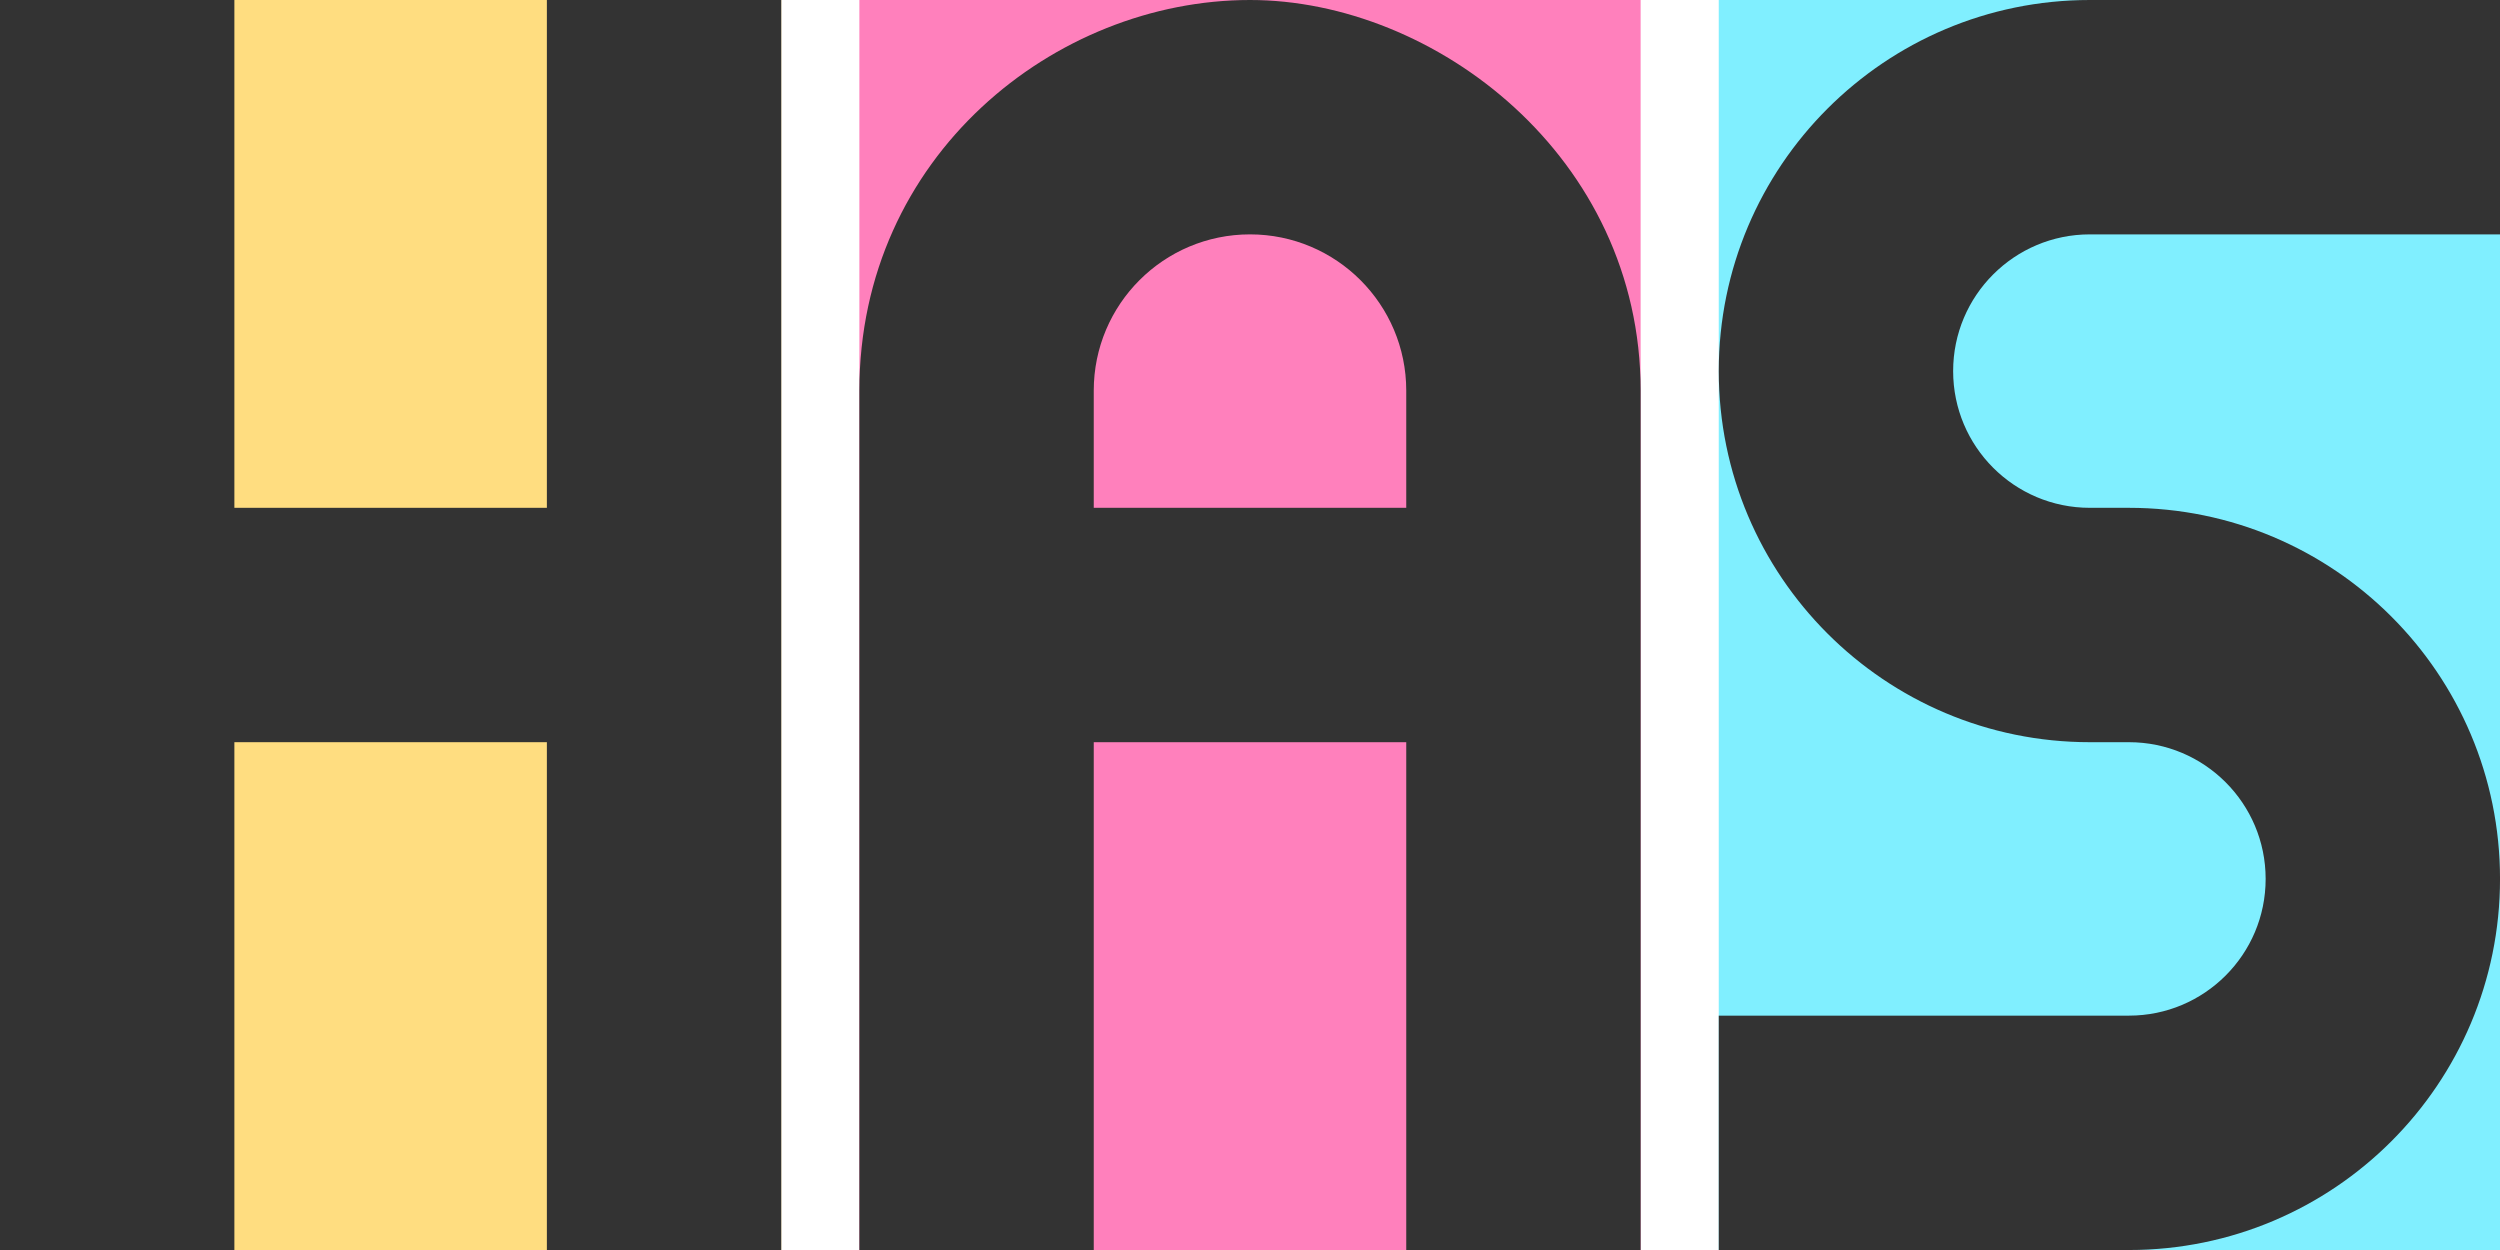
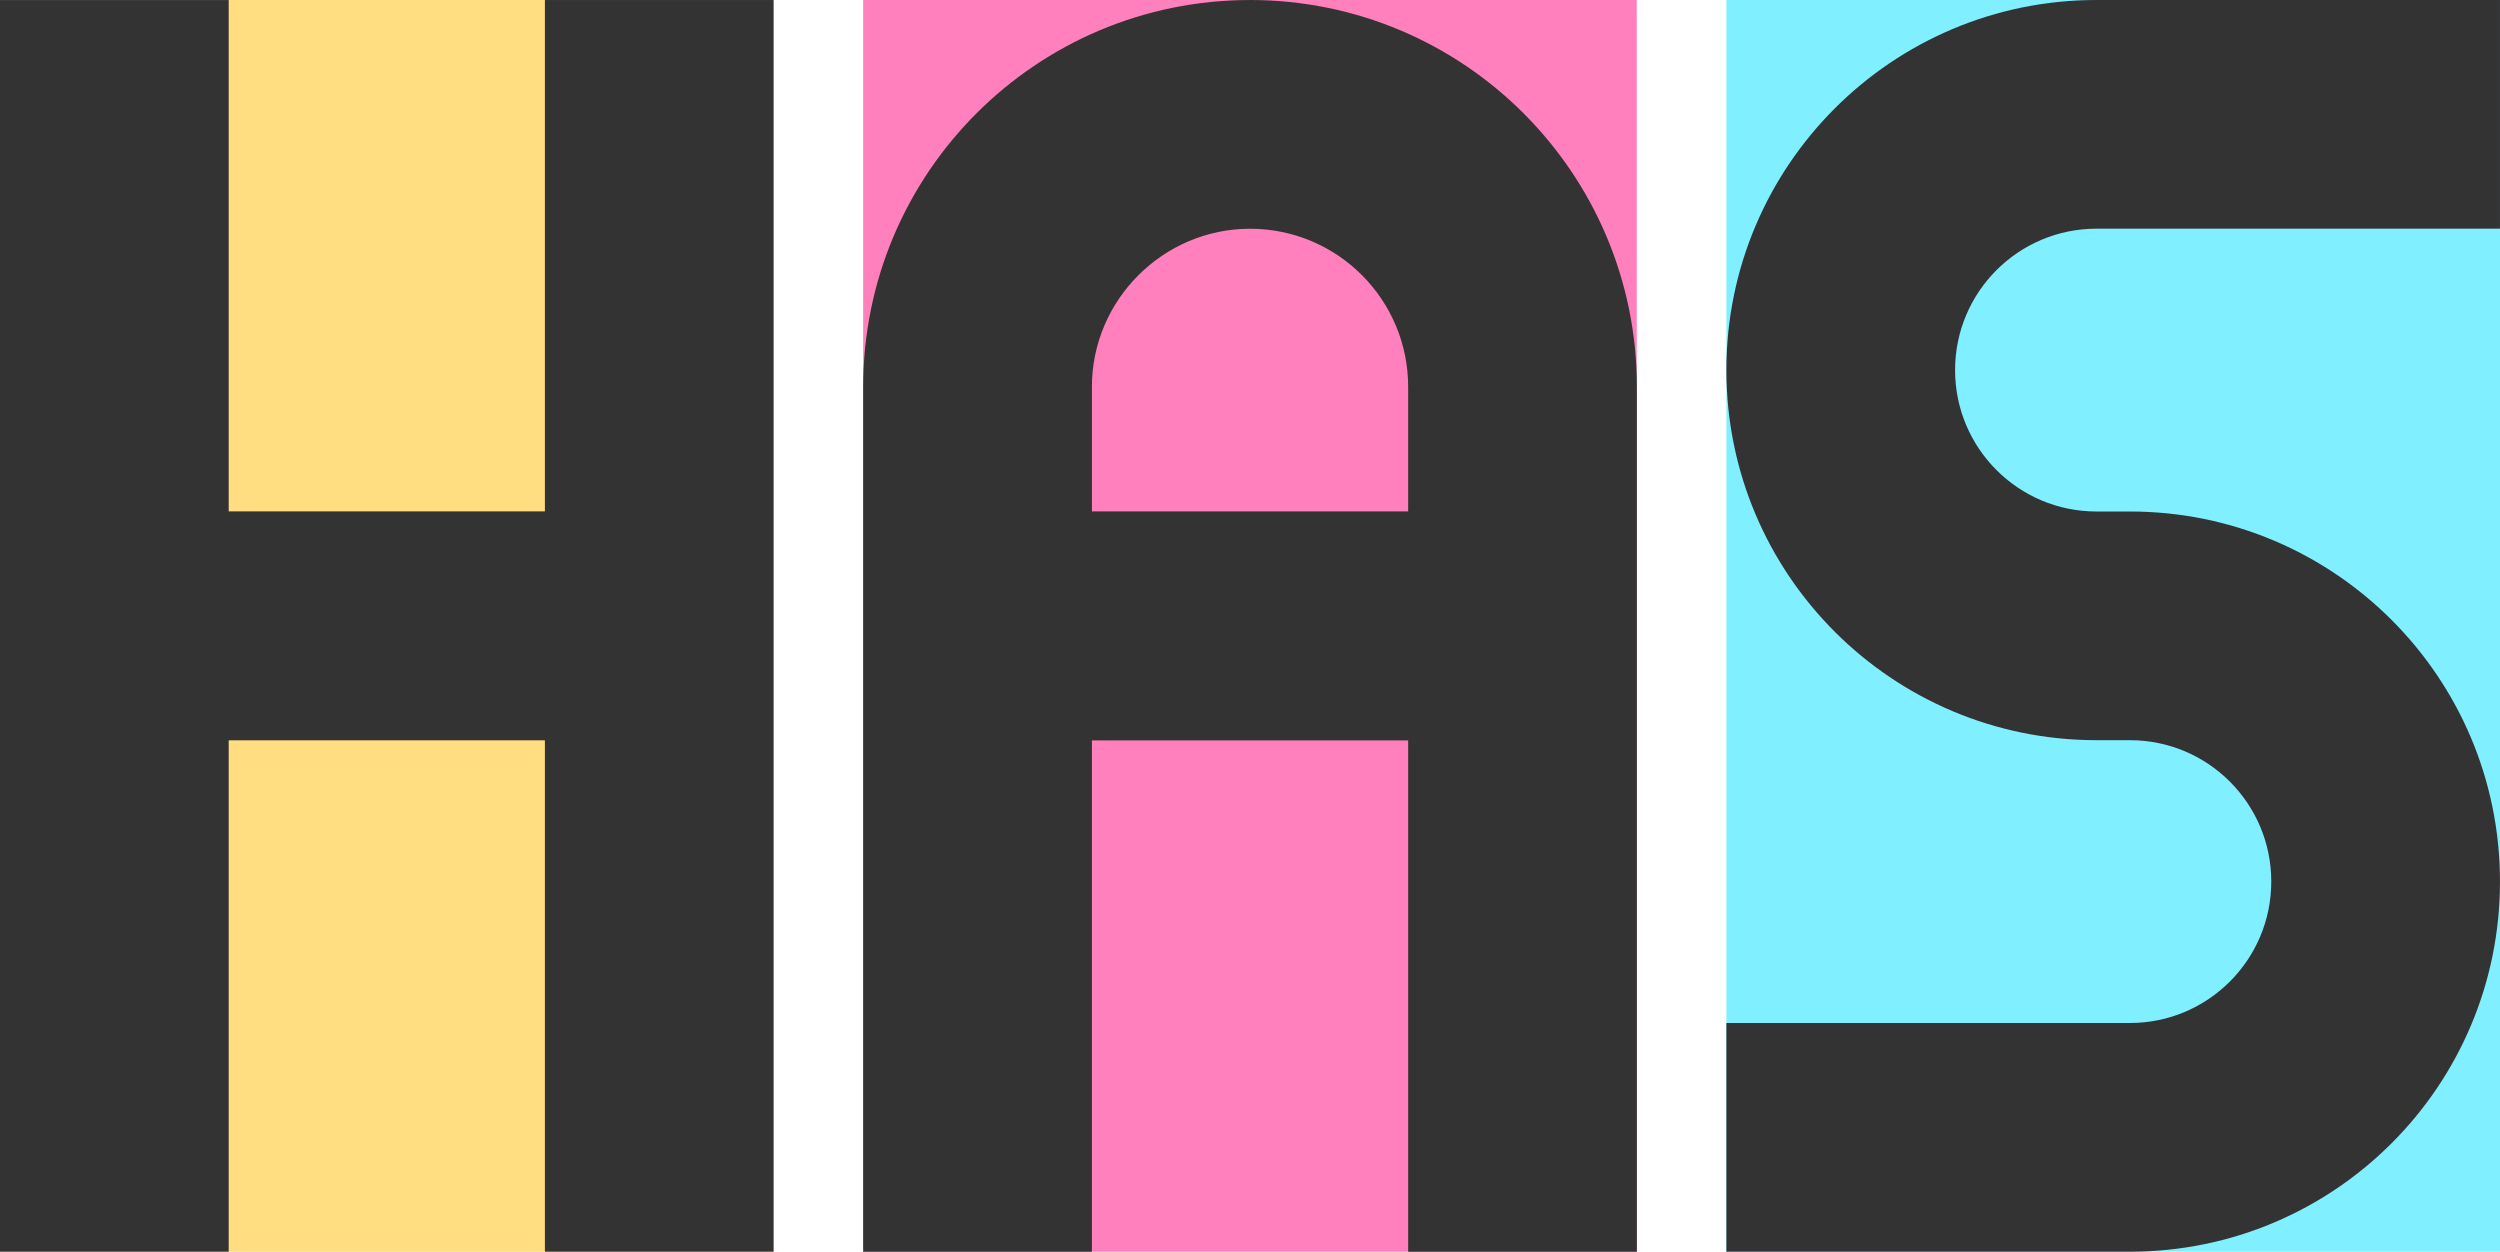
- <svg xmlns="http://www.w3.org/2000/svg" height="180" width="360" version="1.1">
-   <path fill="#ff80bc" d="m123.75,0,112.5,0,0,180-112.5,0z" />
-   <path fill="#ffdd80" d="m0,0,112.5,0,0,180-112.5,0z" />
-   <path fill="#80efff" d="m247.5,0,112.5,0,0,180-112.5,0z" />
-   <path d="m0,0,33.75,0,0,73.125,45,0,0-73.125,33.75-0,0,180-33.75,0,0-73.125-45,0,0,73.125-33.75,0z" fill="#333" />
-   <path d="m180,0c-28.125,0-56.25,22.5-56.25,56.25v123.75h33.75v-73.125h45v73.125h33.75v-123.75c0-33.75-29.73-56.25-56.25-56.25zm0,33.75c12.426,0,22.5,10.074,22.5,22.5v16.875h-45v-16.875c0-12.426,10.074-22.5,22.5-22.5z" fill="#333" />
-   <path d="m300.94,0c-29.513,0-53.438,23.925-53.438,53.438s23.925,53.438,53.438,53.438h5.625c10.873,0,19.688,8.814,19.688,19.688,0,10.873-8.814,19.688-19.688,19.688h-59.062v33.75h59.062c29.513,0,53.438-23.925,53.438-53.438s-23.925-53.438-53.438-53.438h-5.625c-10.873,0-19.688-8.814-19.688-19.688,0-10.873,8.814-19.688,19.688-19.688h59.062v-33.75h-59.062z" fill="#333" />
+ <svg xmlns="http://www.w3.org/2000/svg" height="161.81" width="323.17" version="1.1">
+   <path fill="#ffdd80" d="m0,0.003,100,0,0,161.8-100,0z" />
+   <path fill="#ff80bc" d="m111.58,0.003,100,0,0,161.8-100,0z" />
+   <path fill="#80efff" d="m223.17,0.003,100,0,0,161.8-100,0z" />
+   <path fill="#333" d="m0,0.003,0,161.8,29.562,0,0-66.103,40.875,0,0,66.103,29.562,0,0-161.8-29.562,0,0,66.103-40.875,0v-66.1h-29.562z" />
+   <path fill="#333" d="m161.59,0.003c-27.618,0-50.007,22.389-50.007,50.007v111.8h29.566v-66.103h40.88v66.103h29.565v-111.8c0-27.621-22.39-50.01-50.01-50.01zm0,29.566c11.289,0,20.44,9.151,20.44,20.44v16.096h-40.88v-16.096c0-11.252,9.229-20.44,20.44-20.44z" />
+   <path fill="#333" d="m271.01,0c-26.422,0-47.844,21.421-47.844,47.841s21.422,47.841,47.844,47.841h4.312c10.096,0,18.281,8.185,18.281,18.28s-8.185,18.28-18.281,18.28h-52.156v29.561h52.156c26.422,0,47.844-21.421,47.844-47.841s-21.422-47.841-47.844-47.841h-4.312c-10.096,0-18.281-8.185-18.281-18.28s8.185-18.28,18.281-18.28h52.156v-29.559h-52.156z" />
</svg>
